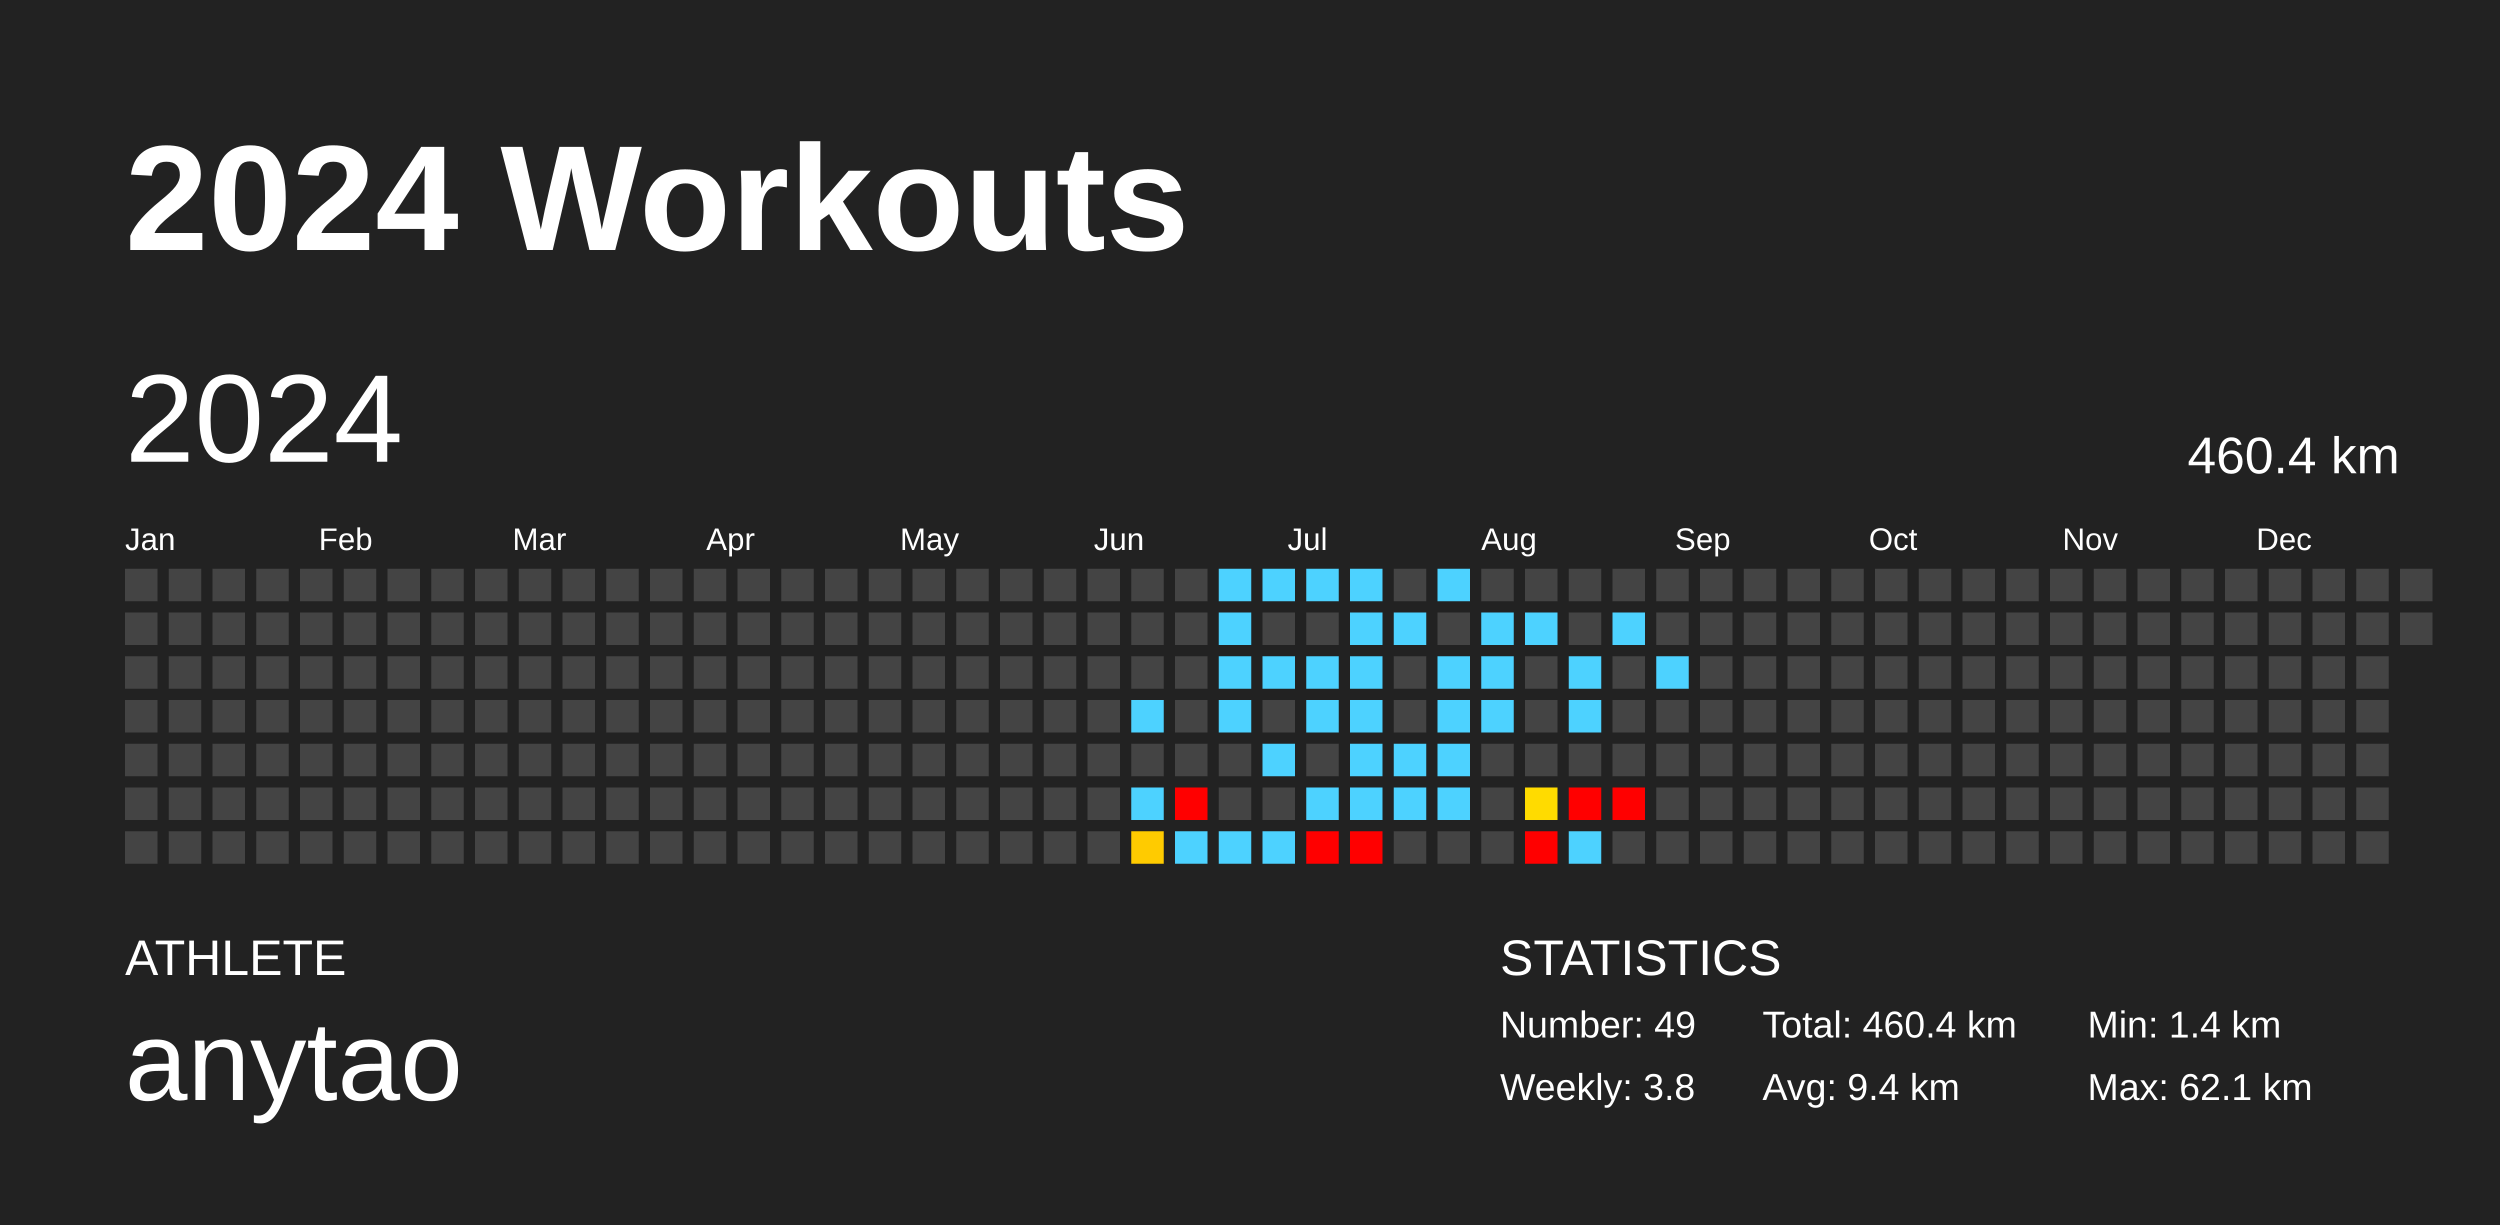
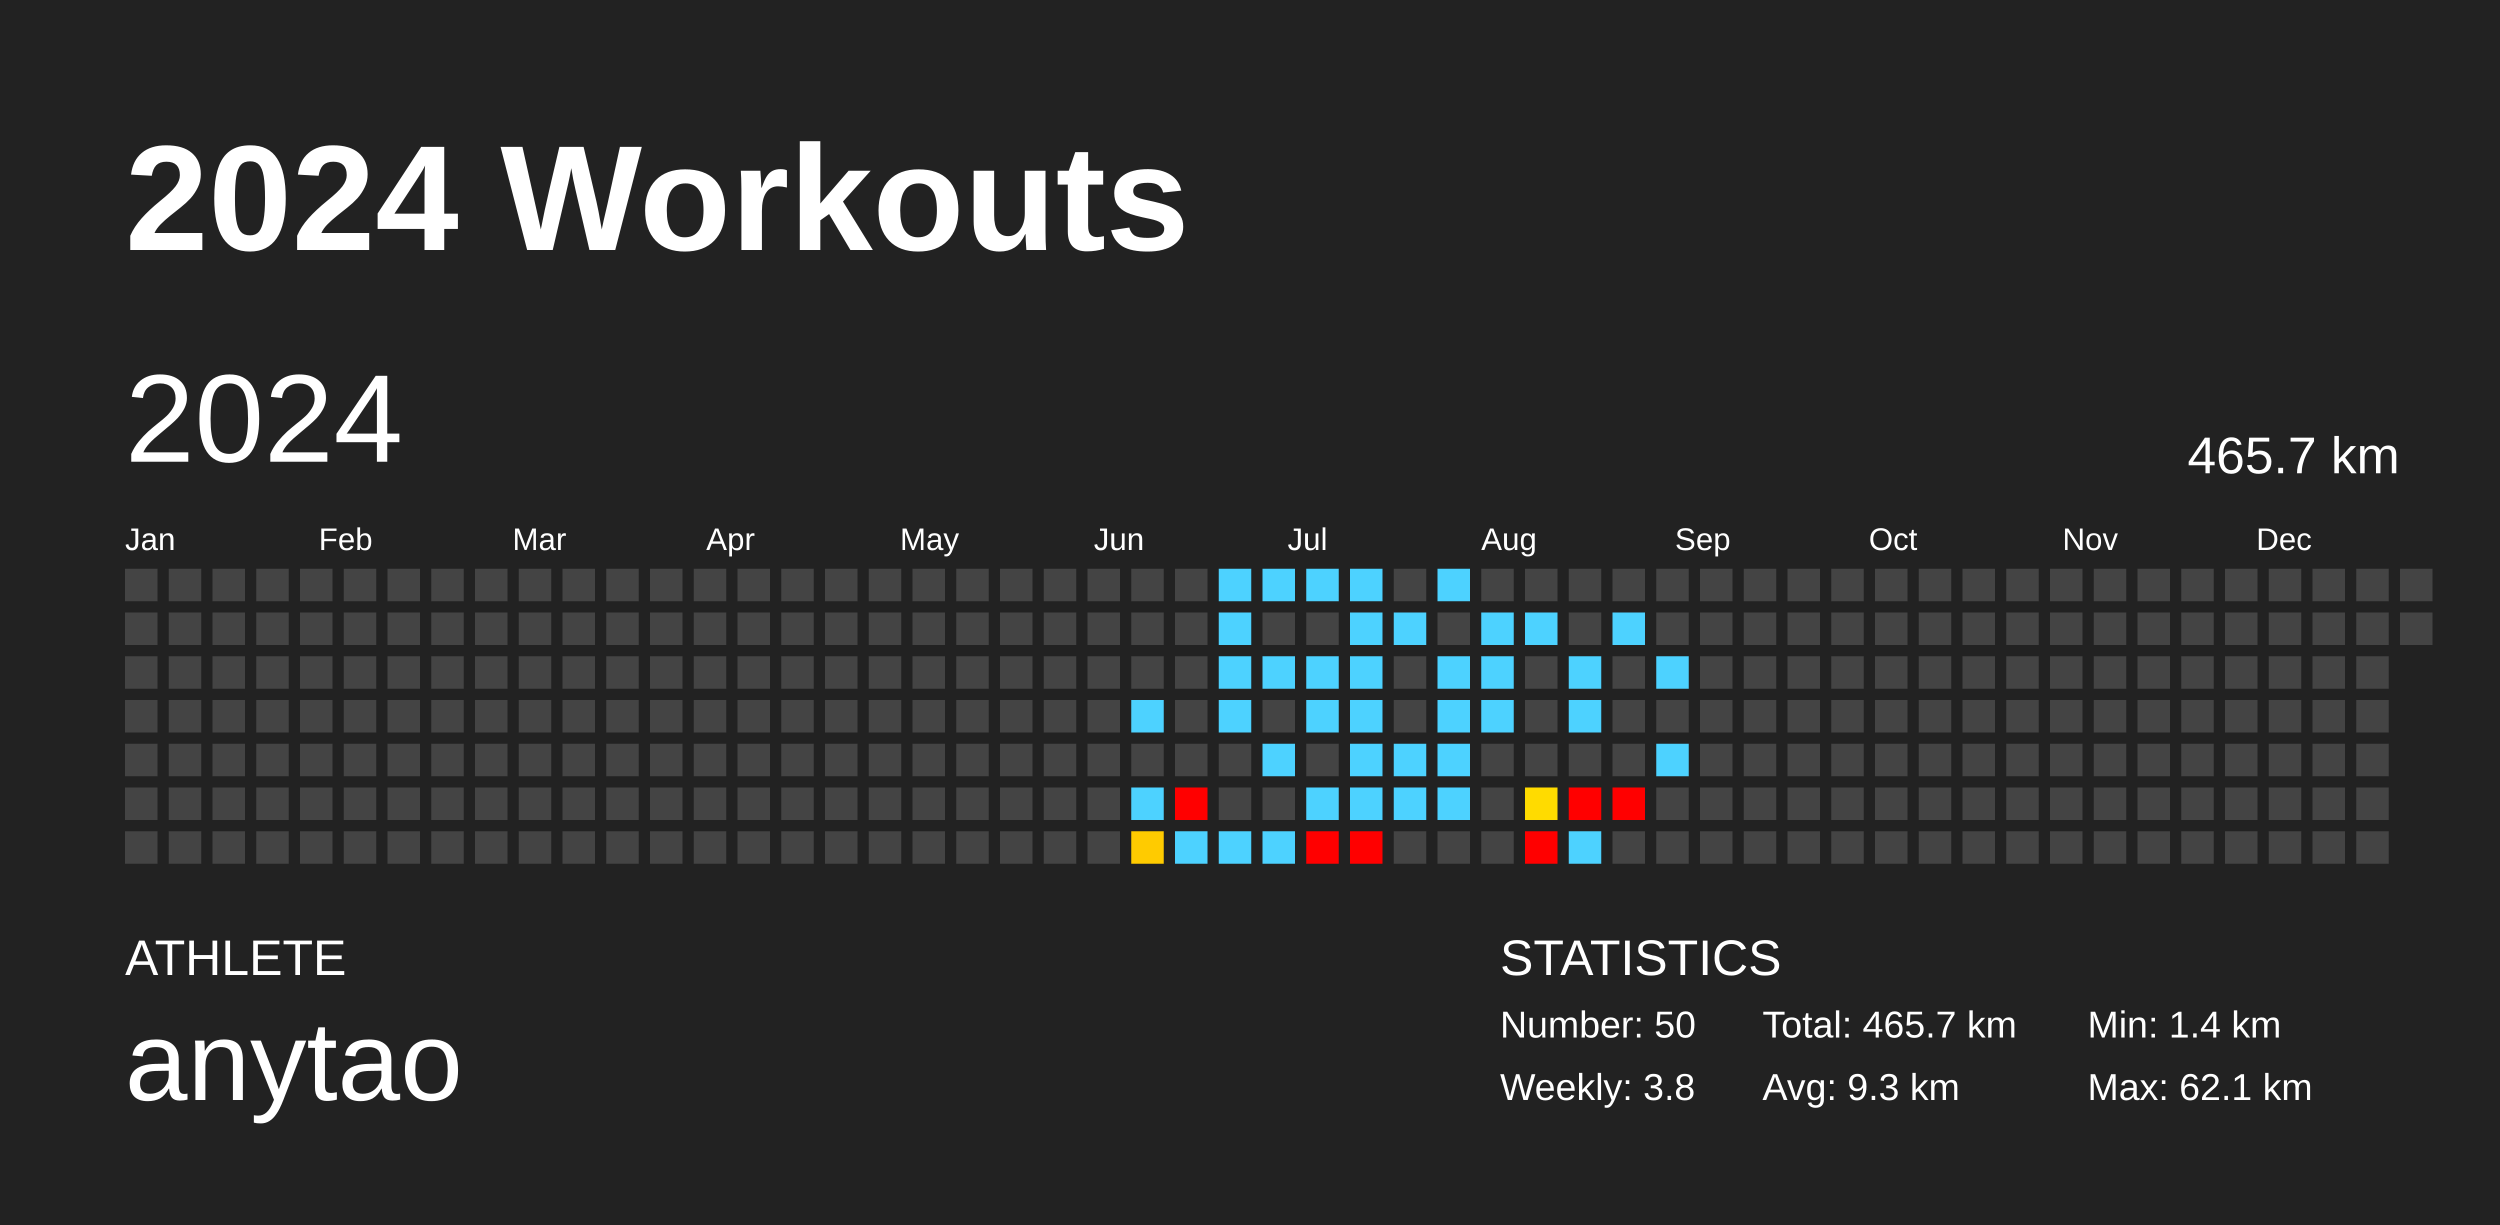
<svg xmlns="http://www.w3.org/2000/svg" baseProfile="full" height="98mm" version="1.1" viewBox="0,0,200,98" width="200mm">
  <defs />
  <rect fill="#222222" height="98" width="200" x="0" y="0" />
  <text fill="#FFFFFF" style="font-size:12px; font-family:Arial; font-weight:bold;" x="10" y="20">2024 Workouts</text>
  <text fill="#FFFFFF" style="font-size:4px; font-family:Arial" x="10" y="78">ATHLETE</text>
  <text fill="#FFFFFF" style="font-size:9px; font-family:Arial" x="10" y="88">anytao</text>
  <text fill="#FFFFFF" style="font-size:4px; font-family:Arial" x="120" y="78">STATISTICS</text>
-   <text fill="#FFFFFF" style="font-size:3px; font-family:Arial" x="120" y="83">Number: 49</text>
+   <text fill="#FFFFFF" style="font-size:3px; font-family:Arial" x="120" y="83">Number: 50</text>
  <text fill="#FFFFFF" style="font-size:3px; font-family:Arial" x="120" y="88">Weekly: 3.8</text>
-   <text fill="#FFFFFF" style="font-size:3px; font-family:Arial" x="141" y="83">Total: 460.4 km</text>
-   <text fill="#FFFFFF" style="font-size:3px; font-family:Arial" x="141" y="88">Avg: 9.4 km</text>
+   <text fill="#FFFFFF" style="font-size:3px; font-family:Arial" x="141" y="83">Total: 465.7 km</text>
+   <text fill="#FFFFFF" style="font-size:3px; font-family:Arial" x="141" y="88">Avg: 9.3 km</text>
  <text fill="#FFFFFF" style="font-size:3px; font-family:Arial" x="167" y="83">Min: 1.4 km</text>
  <text fill="#FFFFFF" style="font-size:3px; font-family:Arial" x="167" y="88">Max: 62.1 km</text>
  <text dominant-baseline="hanging" fill="#FFFFFF" style="font-size:10.0px; font-family:Arial;" x="10" y="30">2024</text>
-   <text dominant-baseline="hanging" fill="#FFFFFF" style="font-size:4.125px; font-family:Arial;" x="175" y="35">460.4 km</text>
+   <text dominant-baseline="hanging" fill="#FFFFFF" style="font-size:4.125px; font-family:Arial;" x="175" y="35">465.7 km</text>
  <text fill="#FFFFFF" style="font-size:2.5px; font-family:Arial" x="10.0" y="44">Jan</text>
  <text fill="#FFFFFF" style="font-size:2.5px; font-family:Arial" x="25.5" y="44">Feb</text>
  <text fill="#FFFFFF" style="font-size:2.5px; font-family:Arial" x="41.0" y="44">Mar</text>
  <text fill="#FFFFFF" style="font-size:2.5px; font-family:Arial" x="56.5" y="44">Apr</text>
  <text fill="#FFFFFF" style="font-size:2.5px; font-family:Arial" x="72.0" y="44">May</text>
  <text fill="#FFFFFF" style="font-size:2.5px; font-family:Arial" x="87.5" y="44">Jun</text>
  <text fill="#FFFFFF" style="font-size:2.5px; font-family:Arial" x="103.0" y="44">Jul</text>
  <text fill="#FFFFFF" style="font-size:2.5px; font-family:Arial" x="118.5" y="44">Aug</text>
  <text fill="#FFFFFF" style="font-size:2.5px; font-family:Arial" x="134.0" y="44">Sep</text>
  <text fill="#FFFFFF" style="font-size:2.5px; font-family:Arial" x="149.5" y="44">Oct</text>
  <text fill="#FFFFFF" style="font-size:2.5px; font-family:Arial" x="165.0" y="44">Nov</text>
  <text fill="#FFFFFF" style="font-size:2.5px; font-family:Arial" x="180.5" y="44">Dec</text>
  <rect fill="#444444" height="2.6" width="2.6" x="10.0" y="45.5" />
  <rect fill="#444444" height="2.6" width="2.6" x="10.0" y="49.0" />
  <rect fill="#444444" height="2.6" width="2.6" x="10.0" y="52.5" />
  <rect fill="#444444" height="2.6" width="2.6" x="10.0" y="56.0" />
  <rect fill="#444444" height="2.6" width="2.6" x="10.0" y="59.5" />
  <rect fill="#444444" height="2.6" width="2.6" x="10.0" y="63.0" />
  <rect fill="#444444" height="2.6" width="2.6" x="10.0" y="66.5" />
  <rect fill="#444444" height="2.6" width="2.6" x="13.5" y="45.5" />
  <rect fill="#444444" height="2.6" width="2.6" x="13.5" y="49.0" />
  <rect fill="#444444" height="2.6" width="2.6" x="13.5" y="52.5" />
  <rect fill="#444444" height="2.6" width="2.6" x="13.5" y="56.0" />
  <rect fill="#444444" height="2.6" width="2.6" x="13.5" y="59.5" />
  <rect fill="#444444" height="2.6" width="2.6" x="13.5" y="63.0" />
  <rect fill="#444444" height="2.6" width="2.6" x="13.5" y="66.5" />
  <rect fill="#444444" height="2.6" width="2.6" x="17.0" y="45.5" />
  <rect fill="#444444" height="2.6" width="2.6" x="17.0" y="49.0" />
  <rect fill="#444444" height="2.6" width="2.6" x="17.0" y="52.5" />
  <rect fill="#444444" height="2.6" width="2.6" x="17.0" y="56.0" />
  <rect fill="#444444" height="2.6" width="2.6" x="17.0" y="59.5" />
  <rect fill="#444444" height="2.6" width="2.6" x="17.0" y="63.0" />
  <rect fill="#444444" height="2.6" width="2.6" x="17.0" y="66.5" />
  <rect fill="#444444" height="2.6" width="2.6" x="20.5" y="45.5" />
  <rect fill="#444444" height="2.6" width="2.6" x="20.5" y="49.0" />
  <rect fill="#444444" height="2.6" width="2.6" x="20.5" y="52.5" />
  <rect fill="#444444" height="2.6" width="2.6" x="20.5" y="56.0" />
  <rect fill="#444444" height="2.6" width="2.6" x="20.5" y="59.5" />
  <rect fill="#444444" height="2.6" width="2.6" x="20.5" y="63.0" />
  <rect fill="#444444" height="2.6" width="2.6" x="20.5" y="66.5" />
  <rect fill="#444444" height="2.6" width="2.6" x="24.0" y="45.5" />
  <rect fill="#444444" height="2.6" width="2.6" x="24.0" y="49.0" />
  <rect fill="#444444" height="2.6" width="2.6" x="24.0" y="52.5" />
  <rect fill="#444444" height="2.6" width="2.6" x="24.0" y="56.0" />
  <rect fill="#444444" height="2.6" width="2.6" x="24.0" y="59.5" />
  <rect fill="#444444" height="2.6" width="2.6" x="24.0" y="63.0" />
  <rect fill="#444444" height="2.6" width="2.6" x="24.0" y="66.5" />
  <rect fill="#444444" height="2.6" width="2.6" x="27.5" y="45.5" />
  <rect fill="#444444" height="2.6" width="2.6" x="27.5" y="49.0" />
  <rect fill="#444444" height="2.6" width="2.6" x="27.5" y="52.5" />
  <rect fill="#444444" height="2.6" width="2.6" x="27.5" y="56.0" />
  <rect fill="#444444" height="2.6" width="2.6" x="27.5" y="59.5" />
  <rect fill="#444444" height="2.6" width="2.6" x="27.5" y="63.0" />
  <rect fill="#444444" height="2.6" width="2.6" x="27.5" y="66.5" />
  <rect fill="#444444" height="2.6" width="2.6" x="31.0" y="45.5" />
  <rect fill="#444444" height="2.6" width="2.6" x="31.0" y="49.0" />
  <rect fill="#444444" height="2.6" width="2.6" x="31.0" y="52.5" />
  <rect fill="#444444" height="2.6" width="2.6" x="31.0" y="56.0" />
  <rect fill="#444444" height="2.6" width="2.6" x="31.0" y="59.5" />
  <rect fill="#444444" height="2.6" width="2.6" x="31.0" y="63.0" />
  <rect fill="#444444" height="2.6" width="2.6" x="31.0" y="66.5" />
  <rect fill="#444444" height="2.6" width="2.6" x="34.5" y="45.5" />
  <rect fill="#444444" height="2.6" width="2.6" x="34.5" y="49.0" />
  <rect fill="#444444" height="2.6" width="2.6" x="34.5" y="52.5" />
  <rect fill="#444444" height="2.6" width="2.6" x="34.5" y="56.0" />
  <rect fill="#444444" height="2.6" width="2.6" x="34.5" y="59.5" />
  <rect fill="#444444" height="2.6" width="2.6" x="34.5" y="63.0" />
  <rect fill="#444444" height="2.6" width="2.6" x="34.5" y="66.5" />
  <rect fill="#444444" height="2.6" width="2.6" x="38.0" y="45.5" />
  <rect fill="#444444" height="2.6" width="2.6" x="38.0" y="49.0" />
  <rect fill="#444444" height="2.6" width="2.6" x="38.0" y="52.5" />
  <rect fill="#444444" height="2.6" width="2.6" x="38.0" y="56.0" />
  <rect fill="#444444" height="2.6" width="2.6" x="38.0" y="59.5" />
  <rect fill="#444444" height="2.6" width="2.6" x="38.0" y="63.0" />
  <rect fill="#444444" height="2.6" width="2.6" x="38.0" y="66.5" />
  <rect fill="#444444" height="2.6" width="2.6" x="41.5" y="45.5" />
  <rect fill="#444444" height="2.6" width="2.6" x="41.5" y="49.0" />
  <rect fill="#444444" height="2.6" width="2.6" x="41.5" y="52.5" />
  <rect fill="#444444" height="2.6" width="2.6" x="41.5" y="56.0" />
  <rect fill="#444444" height="2.6" width="2.6" x="41.5" y="59.5" />
  <rect fill="#444444" height="2.6" width="2.6" x="41.5" y="63.0" />
  <rect fill="#444444" height="2.6" width="2.6" x="41.5" y="66.5" />
  <rect fill="#444444" height="2.6" width="2.6" x="45.0" y="45.5" />
  <rect fill="#444444" height="2.6" width="2.6" x="45.0" y="49.0" />
  <rect fill="#444444" height="2.6" width="2.6" x="45.0" y="52.5" />
  <rect fill="#444444" height="2.6" width="2.6" x="45.0" y="56.0" />
  <rect fill="#444444" height="2.6" width="2.6" x="45.0" y="59.5" />
  <rect fill="#444444" height="2.6" width="2.6" x="45.0" y="63.0" />
  <rect fill="#444444" height="2.6" width="2.6" x="45.0" y="66.5" />
  <rect fill="#444444" height="2.6" width="2.6" x="48.5" y="45.5" />
  <rect fill="#444444" height="2.6" width="2.6" x="48.5" y="49.0" />
  <rect fill="#444444" height="2.6" width="2.6" x="48.5" y="52.5" />
  <rect fill="#444444" height="2.6" width="2.6" x="48.5" y="56.0" />
  <rect fill="#444444" height="2.6" width="2.6" x="48.5" y="59.5" />
  <rect fill="#444444" height="2.6" width="2.6" x="48.5" y="63.0" />
  <rect fill="#444444" height="2.6" width="2.6" x="48.5" y="66.5" />
  <rect fill="#444444" height="2.6" width="2.6" x="52.0" y="45.5" />
  <rect fill="#444444" height="2.6" width="2.6" x="52.0" y="49.0" />
  <rect fill="#444444" height="2.6" width="2.6" x="52.0" y="52.5" />
  <rect fill="#444444" height="2.6" width="2.6" x="52.0" y="56.0" />
  <rect fill="#444444" height="2.6" width="2.6" x="52.0" y="59.5" />
  <rect fill="#444444" height="2.6" width="2.6" x="52.0" y="63.0" />
  <rect fill="#444444" height="2.6" width="2.6" x="52.0" y="66.5" />
  <rect fill="#444444" height="2.6" width="2.6" x="55.5" y="45.5" />
  <rect fill="#444444" height="2.6" width="2.6" x="55.5" y="49.0" />
  <rect fill="#444444" height="2.6" width="2.6" x="55.5" y="52.5" />
  <rect fill="#444444" height="2.6" width="2.6" x="55.5" y="56.0" />
  <rect fill="#444444" height="2.6" width="2.6" x="55.5" y="59.5" />
  <rect fill="#444444" height="2.6" width="2.6" x="55.5" y="63.0" />
  <rect fill="#444444" height="2.6" width="2.6" x="55.5" y="66.5" />
  <rect fill="#444444" height="2.6" width="2.6" x="59.0" y="45.5" />
  <rect fill="#444444" height="2.6" width="2.6" x="59.0" y="49.0" />
  <rect fill="#444444" height="2.6" width="2.6" x="59.0" y="52.5" />
  <rect fill="#444444" height="2.6" width="2.6" x="59.0" y="56.0" />
  <rect fill="#444444" height="2.6" width="2.6" x="59.0" y="59.5" />
  <rect fill="#444444" height="2.6" width="2.6" x="59.0" y="63.0" />
  <rect fill="#444444" height="2.6" width="2.6" x="59.0" y="66.5" />
  <rect fill="#444444" height="2.6" width="2.6" x="62.5" y="45.5" />
  <rect fill="#444444" height="2.6" width="2.6" x="62.5" y="49.0" />
  <rect fill="#444444" height="2.6" width="2.6" x="62.5" y="52.5" />
  <rect fill="#444444" height="2.6" width="2.6" x="62.5" y="56.0" />
  <rect fill="#444444" height="2.6" width="2.6" x="62.5" y="59.5" />
  <rect fill="#444444" height="2.6" width="2.6" x="62.5" y="63.0" />
  <rect fill="#444444" height="2.6" width="2.6" x="62.5" y="66.5" />
  <rect fill="#444444" height="2.6" width="2.6" x="66.0" y="45.5" />
  <rect fill="#444444" height="2.6" width="2.6" x="66.0" y="49.0" />
  <rect fill="#444444" height="2.6" width="2.6" x="66.0" y="52.5" />
  <rect fill="#444444" height="2.6" width="2.6" x="66.0" y="56.0" />
  <rect fill="#444444" height="2.6" width="2.6" x="66.0" y="59.5" />
  <rect fill="#444444" height="2.6" width="2.6" x="66.0" y="63.0" />
  <rect fill="#444444" height="2.6" width="2.6" x="66.0" y="66.5" />
  <rect fill="#444444" height="2.6" width="2.6" x="69.5" y="45.5" />
  <rect fill="#444444" height="2.6" width="2.6" x="69.5" y="49.0" />
  <rect fill="#444444" height="2.6" width="2.6" x="69.5" y="52.5" />
  <rect fill="#444444" height="2.6" width="2.6" x="69.5" y="56.0" />
  <rect fill="#444444" height="2.6" width="2.6" x="69.5" y="59.5" />
  <rect fill="#444444" height="2.6" width="2.6" x="69.5" y="63.0" />
  <rect fill="#444444" height="2.6" width="2.6" x="69.5" y="66.5" />
  <rect fill="#444444" height="2.6" width="2.6" x="73.0" y="45.5" />
  <rect fill="#444444" height="2.6" width="2.6" x="73.0" y="49.0" />
  <rect fill="#444444" height="2.6" width="2.6" x="73.0" y="52.5" />
  <rect fill="#444444" height="2.6" width="2.6" x="73.0" y="56.0" />
  <rect fill="#444444" height="2.6" width="2.6" x="73.0" y="59.5" />
  <rect fill="#444444" height="2.6" width="2.6" x="73.0" y="63.0" />
  <rect fill="#444444" height="2.6" width="2.6" x="73.0" y="66.5" />
  <rect fill="#444444" height="2.6" width="2.6" x="76.5" y="45.5" />
  <rect fill="#444444" height="2.6" width="2.6" x="76.5" y="49.0" />
  <rect fill="#444444" height="2.6" width="2.6" x="76.5" y="52.5" />
  <rect fill="#444444" height="2.6" width="2.6" x="76.5" y="56.0" />
  <rect fill="#444444" height="2.6" width="2.6" x="76.5" y="59.5" />
  <rect fill="#444444" height="2.6" width="2.6" x="76.5" y="63.0" />
  <rect fill="#444444" height="2.6" width="2.6" x="76.5" y="66.5" />
  <rect fill="#444444" height="2.6" width="2.6" x="80.0" y="45.5" />
  <rect fill="#444444" height="2.6" width="2.6" x="80.0" y="49.0" />
  <rect fill="#444444" height="2.6" width="2.6" x="80.0" y="52.5" />
  <rect fill="#444444" height="2.6" width="2.6" x="80.0" y="56.0" />
  <rect fill="#444444" height="2.6" width="2.6" x="80.0" y="59.5" />
  <rect fill="#444444" height="2.6" width="2.6" x="80.0" y="63.0" />
  <rect fill="#444444" height="2.6" width="2.6" x="80.0" y="66.5" />
  <rect fill="#444444" height="2.6" width="2.6" x="83.5" y="45.5" />
  <rect fill="#444444" height="2.6" width="2.6" x="83.5" y="49.0" />
  <rect fill="#444444" height="2.6" width="2.6" x="83.5" y="52.5" />
  <rect fill="#444444" height="2.6" width="2.6" x="83.5" y="56.0" />
  <rect fill="#444444" height="2.6" width="2.6" x="83.5" y="59.5" />
  <rect fill="#444444" height="2.6" width="2.6" x="83.5" y="63.0" />
  <rect fill="#444444" height="2.6" width="2.6" x="83.5" y="66.5" />
  <rect fill="#444444" height="2.6" width="2.6" x="87.0" y="45.5" />
  <rect fill="#444444" height="2.6" width="2.6" x="87.0" y="49.0" />
  <rect fill="#444444" height="2.6" width="2.6" x="87.0" y="52.5" />
  <rect fill="#444444" height="2.6" width="2.6" x="87.0" y="56.0" />
  <rect fill="#444444" height="2.6" width="2.6" x="87.0" y="59.5" />
  <rect fill="#444444" height="2.6" width="2.6" x="87.0" y="63.0" />
  <rect fill="#444444" height="2.6" width="2.6" x="87.0" y="66.5" />
  <rect fill="#444444" height="2.6" width="2.6" x="90.5" y="45.5" />
  <rect fill="#444444" height="2.6" width="2.6" x="90.5" y="49.0" />
  <rect fill="#444444" height="2.6" width="2.6" x="90.5" y="52.5" />
  <rect fill="#4dd2ff" height="2.6" width="2.6" x="90.5" y="56.0" />
  <rect fill="#444444" height="2.6" width="2.6" x="90.5" y="59.5" />
  <rect fill="#4dd2ff" height="2.6" width="2.6" x="90.5" y="63.0" />
  <rect fill="#ffcb00" height="2.6" width="2.6" x="90.5" y="66.5" />
  <rect fill="#444444" height="2.6" width="2.6" x="94.0" y="45.5" />
  <rect fill="#444444" height="2.6" width="2.6" x="94.0" y="49.0" />
  <rect fill="#444444" height="2.6" width="2.6" x="94.0" y="52.5" />
  <rect fill="#444444" height="2.6" width="2.6" x="94.0" y="56.0" />
  <rect fill="#444444" height="2.6" width="2.6" x="94.0" y="59.5" />
  <rect fill="red" height="2.6" width="2.6" x="94.0" y="63.0" />
  <rect fill="#4dd2ff" height="2.6" width="2.6" x="94.0" y="66.5" />
  <rect fill="#4dd2ff" height="2.6" width="2.6" x="97.5" y="45.5" />
  <rect fill="#4dd2ff" height="2.6" width="2.6" x="97.5" y="49.0" />
  <rect fill="#4dd2ff" height="2.6" width="2.6" x="97.5" y="52.5" />
  <rect fill="#4dd2ff" height="2.6" width="2.6" x="97.5" y="56.0" />
  <rect fill="#444444" height="2.6" width="2.6" x="97.5" y="59.5" />
  <rect fill="#444444" height="2.6" width="2.6" x="97.5" y="63.0" />
  <rect fill="#4dd2ff" height="2.6" width="2.6" x="97.5" y="66.5" />
  <rect fill="#4dd2ff" height="2.6" width="2.6" x="101.0" y="45.5" />
  <rect fill="#444444" height="2.6" width="2.6" x="101.0" y="49.0" />
  <rect fill="#4dd2ff" height="2.6" width="2.6" x="101.0" y="52.5" />
  <rect fill="#444444" height="2.6" width="2.6" x="101.0" y="56.0" />
  <rect fill="#4dd2ff" height="2.6" width="2.6" x="101.0" y="59.5" />
  <rect fill="#444444" height="2.6" width="2.6" x="101.0" y="63.0" />
  <rect fill="#4dd2ff" height="2.6" width="2.6" x="101.0" y="66.5" />
  <rect fill="#4dd2ff" height="2.6" width="2.6" x="104.5" y="45.5" />
  <rect fill="#444444" height="2.6" width="2.6" x="104.5" y="49.0" />
  <rect fill="#4dd2ff" height="2.6" width="2.6" x="104.5" y="52.5" />
  <rect fill="#4dd2ff" height="2.6" width="2.6" x="104.5" y="56.0" />
  <rect fill="#444444" height="2.6" width="2.6" x="104.5" y="59.5" />
  <rect fill="#4dd2ff" height="2.6" width="2.6" x="104.5" y="63.0" />
  <rect fill="red" height="2.6" width="2.6" x="104.5" y="66.5" />
  <rect fill="#4dd2ff" height="2.6" width="2.6" x="108.0" y="45.5" />
  <rect fill="#4dd2ff" height="2.6" width="2.6" x="108.0" y="49.0" />
  <rect fill="#4dd2ff" height="2.6" width="2.6" x="108.0" y="52.5" />
  <rect fill="#4dd2ff" height="2.6" width="2.6" x="108.0" y="56.0" />
  <rect fill="#4dd2ff" height="2.6" width="2.6" x="108.0" y="59.5" />
  <rect fill="#4dd2ff" height="2.6" width="2.6" x="108.0" y="63.0" />
  <rect fill="red" height="2.6" width="2.6" x="108.0" y="66.5" />
  <rect fill="#444444" height="2.6" width="2.6" x="111.5" y="45.5" />
  <rect fill="#4dd2ff" height="2.6" width="2.6" x="111.5" y="49.0" />
  <rect fill="#444444" height="2.6" width="2.6" x="111.5" y="52.5" />
  <rect fill="#444444" height="2.6" width="2.6" x="111.5" y="56.0" />
  <rect fill="#4dd2ff" height="2.6" width="2.6" x="111.5" y="59.5" />
  <rect fill="#4dd2ff" height="2.6" width="2.6" x="111.5" y="63.0" />
  <rect fill="#444444" height="2.6" width="2.6" x="111.5" y="66.5" />
  <rect fill="#4dd2ff" height="2.6" width="2.6" x="115.0" y="45.5" />
  <rect fill="#444444" height="2.6" width="2.6" x="115.0" y="49.0" />
  <rect fill="#4dd2ff" height="2.6" width="2.6" x="115.0" y="52.5" />
  <rect fill="#4dd2ff" height="2.6" width="2.6" x="115.0" y="56.0" />
  <rect fill="#4dd2ff" height="2.6" width="2.6" x="115.0" y="59.5" />
  <rect fill="#4dd2ff" height="2.6" width="2.6" x="115.0" y="63.0" />
  <rect fill="#444444" height="2.6" width="2.6" x="115.0" y="66.5" />
  <rect fill="#444444" height="2.6" width="2.6" x="118.5" y="45.5" />
  <rect fill="#4dd2ff" height="2.6" width="2.6" x="118.5" y="49.0" />
  <rect fill="#4dd2ff" height="2.6" width="2.6" x="118.5" y="52.5" />
  <rect fill="#4dd2ff" height="2.6" width="2.6" x="118.5" y="56.0" />
  <rect fill="#444444" height="2.6" width="2.6" x="118.5" y="59.5" />
  <rect fill="#444444" height="2.6" width="2.6" x="118.5" y="63.0" />
  <rect fill="#444444" height="2.6" width="2.6" x="118.5" y="66.5" />
  <rect fill="#444444" height="2.6" width="2.6" x="122.0" y="45.5" />
  <rect fill="#4dd2ff" height="2.6" width="2.6" x="122.0" y="49.0" />
  <rect fill="#444444" height="2.6" width="2.6" x="122.0" y="52.5" />
  <rect fill="#444444" height="2.6" width="2.6" x="122.0" y="56.0" />
  <rect fill="#444444" height="2.6" width="2.6" x="122.0" y="59.5" />
  <rect fill="#ffdb00" height="2.6" width="2.6" x="122.0" y="63.0" />
  <rect fill="red" height="2.6" width="2.6" x="122.0" y="66.5" />
  <rect fill="#444444" height="2.6" width="2.6" x="125.5" y="45.5" />
  <rect fill="#444444" height="2.6" width="2.6" x="125.5" y="49.0" />
  <rect fill="#4dd2ff" height="2.6" width="2.6" x="125.5" y="52.5" />
  <rect fill="#4dd2ff" height="2.6" width="2.6" x="125.5" y="56.0" />
  <rect fill="#444444" height="2.6" width="2.6" x="125.5" y="59.5" />
  <rect fill="red" height="2.6" width="2.6" x="125.5" y="63.0" />
  <rect fill="#4dd2ff" height="2.6" width="2.6" x="125.5" y="66.5" />
  <rect fill="#444444" height="2.6" width="2.6" x="129.0" y="45.5" />
  <rect fill="#4dd2ff" height="2.6" width="2.6" x="129.0" y="49.0" />
  <rect fill="#444444" height="2.6" width="2.6" x="129.0" y="52.5" />
  <rect fill="#444444" height="2.6" width="2.6" x="129.0" y="56.0" />
  <rect fill="#444444" height="2.6" width="2.6" x="129.0" y="59.5" />
  <rect fill="red" height="2.6" width="2.6" x="129.0" y="63.0" />
  <rect fill="#444444" height="2.6" width="2.6" x="129.0" y="66.5" />
  <rect fill="#444444" height="2.6" width="2.6" x="132.5" y="45.5" />
  <rect fill="#444444" height="2.6" width="2.6" x="132.5" y="49.0" />
  <rect fill="#4dd2ff" height="2.6" width="2.6" x="132.5" y="52.5" />
  <rect fill="#444444" height="2.6" width="2.6" x="132.5" y="56.0" />
-   <rect fill="#444444" height="2.6" width="2.6" x="132.5" y="59.5" />
+   <rect fill="#4dd2ff" height="2.6" width="2.6" x="132.5" y="59.5" />
  <rect fill="#444444" height="2.6" width="2.6" x="132.5" y="63.0" />
  <rect fill="#444444" height="2.6" width="2.6" x="132.5" y="66.5" />
  <rect fill="#444444" height="2.6" width="2.6" x="136.0" y="45.5" />
  <rect fill="#444444" height="2.6" width="2.6" x="136.0" y="49.0" />
  <rect fill="#444444" height="2.6" width="2.6" x="136.0" y="52.5" />
  <rect fill="#444444" height="2.6" width="2.6" x="136.0" y="56.0" />
  <rect fill="#444444" height="2.6" width="2.6" x="136.0" y="59.5" />
  <rect fill="#444444" height="2.6" width="2.6" x="136.0" y="63.0" />
  <rect fill="#444444" height="2.6" width="2.6" x="136.0" y="66.5" />
  <rect fill="#444444" height="2.6" width="2.6" x="139.5" y="45.5" />
  <rect fill="#444444" height="2.6" width="2.6" x="139.5" y="49.0" />
  <rect fill="#444444" height="2.6" width="2.6" x="139.5" y="52.5" />
  <rect fill="#444444" height="2.6" width="2.6" x="139.5" y="56.0" />
  <rect fill="#444444" height="2.6" width="2.6" x="139.5" y="59.5" />
  <rect fill="#444444" height="2.6" width="2.6" x="139.5" y="63.0" />
  <rect fill="#444444" height="2.6" width="2.6" x="139.5" y="66.5" />
  <rect fill="#444444" height="2.6" width="2.6" x="143.0" y="45.5" />
  <rect fill="#444444" height="2.6" width="2.6" x="143.0" y="49.0" />
  <rect fill="#444444" height="2.6" width="2.6" x="143.0" y="52.5" />
  <rect fill="#444444" height="2.6" width="2.6" x="143.0" y="56.0" />
  <rect fill="#444444" height="2.6" width="2.6" x="143.0" y="59.5" />
  <rect fill="#444444" height="2.6" width="2.6" x="143.0" y="63.0" />
  <rect fill="#444444" height="2.6" width="2.6" x="143.0" y="66.5" />
  <rect fill="#444444" height="2.6" width="2.6" x="146.5" y="45.5" />
  <rect fill="#444444" height="2.6" width="2.6" x="146.5" y="49.0" />
  <rect fill="#444444" height="2.6" width="2.6" x="146.5" y="52.5" />
  <rect fill="#444444" height="2.6" width="2.6" x="146.5" y="56.0" />
  <rect fill="#444444" height="2.6" width="2.6" x="146.5" y="59.5" />
  <rect fill="#444444" height="2.6" width="2.6" x="146.5" y="63.0" />
  <rect fill="#444444" height="2.6" width="2.6" x="146.5" y="66.5" />
  <rect fill="#444444" height="2.6" width="2.6" x="150.0" y="45.5" />
  <rect fill="#444444" height="2.6" width="2.6" x="150.0" y="49.0" />
  <rect fill="#444444" height="2.6" width="2.6" x="150.0" y="52.5" />
  <rect fill="#444444" height="2.6" width="2.6" x="150.0" y="56.0" />
  <rect fill="#444444" height="2.6" width="2.6" x="150.0" y="59.5" />
  <rect fill="#444444" height="2.6" width="2.6" x="150.0" y="63.0" />
  <rect fill="#444444" height="2.6" width="2.6" x="150.0" y="66.5" />
  <rect fill="#444444" height="2.6" width="2.6" x="153.5" y="45.5" />
  <rect fill="#444444" height="2.6" width="2.6" x="153.5" y="49.0" />
  <rect fill="#444444" height="2.6" width="2.6" x="153.5" y="52.5" />
  <rect fill="#444444" height="2.6" width="2.6" x="153.5" y="56.0" />
  <rect fill="#444444" height="2.6" width="2.6" x="153.5" y="59.5" />
  <rect fill="#444444" height="2.6" width="2.6" x="153.5" y="63.0" />
  <rect fill="#444444" height="2.6" width="2.6" x="153.5" y="66.5" />
  <rect fill="#444444" height="2.6" width="2.6" x="157.0" y="45.5" />
  <rect fill="#444444" height="2.6" width="2.6" x="157.0" y="49.0" />
  <rect fill="#444444" height="2.6" width="2.6" x="157.0" y="52.5" />
  <rect fill="#444444" height="2.6" width="2.6" x="157.0" y="56.0" />
  <rect fill="#444444" height="2.6" width="2.6" x="157.0" y="59.5" />
  <rect fill="#444444" height="2.6" width="2.6" x="157.0" y="63.0" />
  <rect fill="#444444" height="2.6" width="2.6" x="157.0" y="66.5" />
  <rect fill="#444444" height="2.6" width="2.6" x="160.5" y="45.5" />
  <rect fill="#444444" height="2.6" width="2.6" x="160.5" y="49.0" />
  <rect fill="#444444" height="2.6" width="2.6" x="160.5" y="52.5" />
  <rect fill="#444444" height="2.6" width="2.6" x="160.5" y="56.0" />
  <rect fill="#444444" height="2.6" width="2.6" x="160.5" y="59.5" />
  <rect fill="#444444" height="2.6" width="2.6" x="160.5" y="63.0" />
  <rect fill="#444444" height="2.6" width="2.6" x="160.5" y="66.5" />
  <rect fill="#444444" height="2.6" width="2.6" x="164.0" y="45.5" />
  <rect fill="#444444" height="2.6" width="2.6" x="164.0" y="49.0" />
  <rect fill="#444444" height="2.6" width="2.6" x="164.0" y="52.5" />
  <rect fill="#444444" height="2.6" width="2.6" x="164.0" y="56.0" />
  <rect fill="#444444" height="2.6" width="2.6" x="164.0" y="59.5" />
  <rect fill="#444444" height="2.6" width="2.6" x="164.0" y="63.0" />
  <rect fill="#444444" height="2.6" width="2.6" x="164.0" y="66.5" />
  <rect fill="#444444" height="2.6" width="2.6" x="167.5" y="45.5" />
  <rect fill="#444444" height="2.6" width="2.6" x="167.5" y="49.0" />
  <rect fill="#444444" height="2.6" width="2.6" x="167.5" y="52.5" />
  <rect fill="#444444" height="2.6" width="2.6" x="167.5" y="56.0" />
  <rect fill="#444444" height="2.6" width="2.6" x="167.5" y="59.5" />
  <rect fill="#444444" height="2.6" width="2.6" x="167.5" y="63.0" />
  <rect fill="#444444" height="2.6" width="2.6" x="167.5" y="66.5" />
  <rect fill="#444444" height="2.6" width="2.6" x="171.0" y="45.5" />
  <rect fill="#444444" height="2.6" width="2.6" x="171.0" y="49.0" />
  <rect fill="#444444" height="2.6" width="2.6" x="171.0" y="52.5" />
  <rect fill="#444444" height="2.6" width="2.6" x="171.0" y="56.0" />
  <rect fill="#444444" height="2.6" width="2.6" x="171.0" y="59.5" />
  <rect fill="#444444" height="2.6" width="2.6" x="171.0" y="63.0" />
  <rect fill="#444444" height="2.6" width="2.6" x="171.0" y="66.5" />
  <rect fill="#444444" height="2.6" width="2.6" x="174.5" y="45.5" />
  <rect fill="#444444" height="2.6" width="2.6" x="174.5" y="49.0" />
  <rect fill="#444444" height="2.6" width="2.6" x="174.5" y="52.5" />
  <rect fill="#444444" height="2.6" width="2.6" x="174.5" y="56.0" />
  <rect fill="#444444" height="2.6" width="2.6" x="174.5" y="59.5" />
  <rect fill="#444444" height="2.6" width="2.6" x="174.5" y="63.0" />
  <rect fill="#444444" height="2.6" width="2.6" x="174.5" y="66.5" />
  <rect fill="#444444" height="2.6" width="2.6" x="178.0" y="45.5" />
  <rect fill="#444444" height="2.6" width="2.6" x="178.0" y="49.0" />
  <rect fill="#444444" height="2.6" width="2.6" x="178.0" y="52.5" />
  <rect fill="#444444" height="2.6" width="2.6" x="178.0" y="56.0" />
  <rect fill="#444444" height="2.6" width="2.6" x="178.0" y="59.5" />
  <rect fill="#444444" height="2.6" width="2.6" x="178.0" y="63.0" />
  <rect fill="#444444" height="2.6" width="2.6" x="178.0" y="66.5" />
  <rect fill="#444444" height="2.6" width="2.6" x="181.5" y="45.5" />
  <rect fill="#444444" height="2.6" width="2.6" x="181.5" y="49.0" />
  <rect fill="#444444" height="2.6" width="2.6" x="181.5" y="52.5" />
  <rect fill="#444444" height="2.6" width="2.6" x="181.5" y="56.0" />
  <rect fill="#444444" height="2.6" width="2.6" x="181.5" y="59.5" />
  <rect fill="#444444" height="2.6" width="2.6" x="181.5" y="63.0" />
  <rect fill="#444444" height="2.6" width="2.6" x="181.5" y="66.5" />
  <rect fill="#444444" height="2.6" width="2.6" x="185.0" y="45.5" />
  <rect fill="#444444" height="2.6" width="2.6" x="185.0" y="49.0" />
  <rect fill="#444444" height="2.6" width="2.6" x="185.0" y="52.5" />
  <rect fill="#444444" height="2.6" width="2.6" x="185.0" y="56.0" />
  <rect fill="#444444" height="2.6" width="2.6" x="185.0" y="59.5" />
  <rect fill="#444444" height="2.6" width="2.6" x="185.0" y="63.0" />
  <rect fill="#444444" height="2.6" width="2.6" x="185.0" y="66.5" />
  <rect fill="#444444" height="2.6" width="2.6" x="188.5" y="45.5" />
  <rect fill="#444444" height="2.6" width="2.6" x="188.5" y="49.0" />
  <rect fill="#444444" height="2.6" width="2.6" x="188.5" y="52.5" />
  <rect fill="#444444" height="2.6" width="2.6" x="188.5" y="56.0" />
  <rect fill="#444444" height="2.6" width="2.6" x="188.5" y="59.5" />
  <rect fill="#444444" height="2.6" width="2.6" x="188.5" y="63.0" />
  <rect fill="#444444" height="2.6" width="2.6" x="188.5" y="66.5" />
  <rect fill="#444444" height="2.6" width="2.6" x="192.0" y="45.5" />
  <rect fill="#444444" height="2.6" width="2.6" x="192.0" y="49.0" />
</svg>
